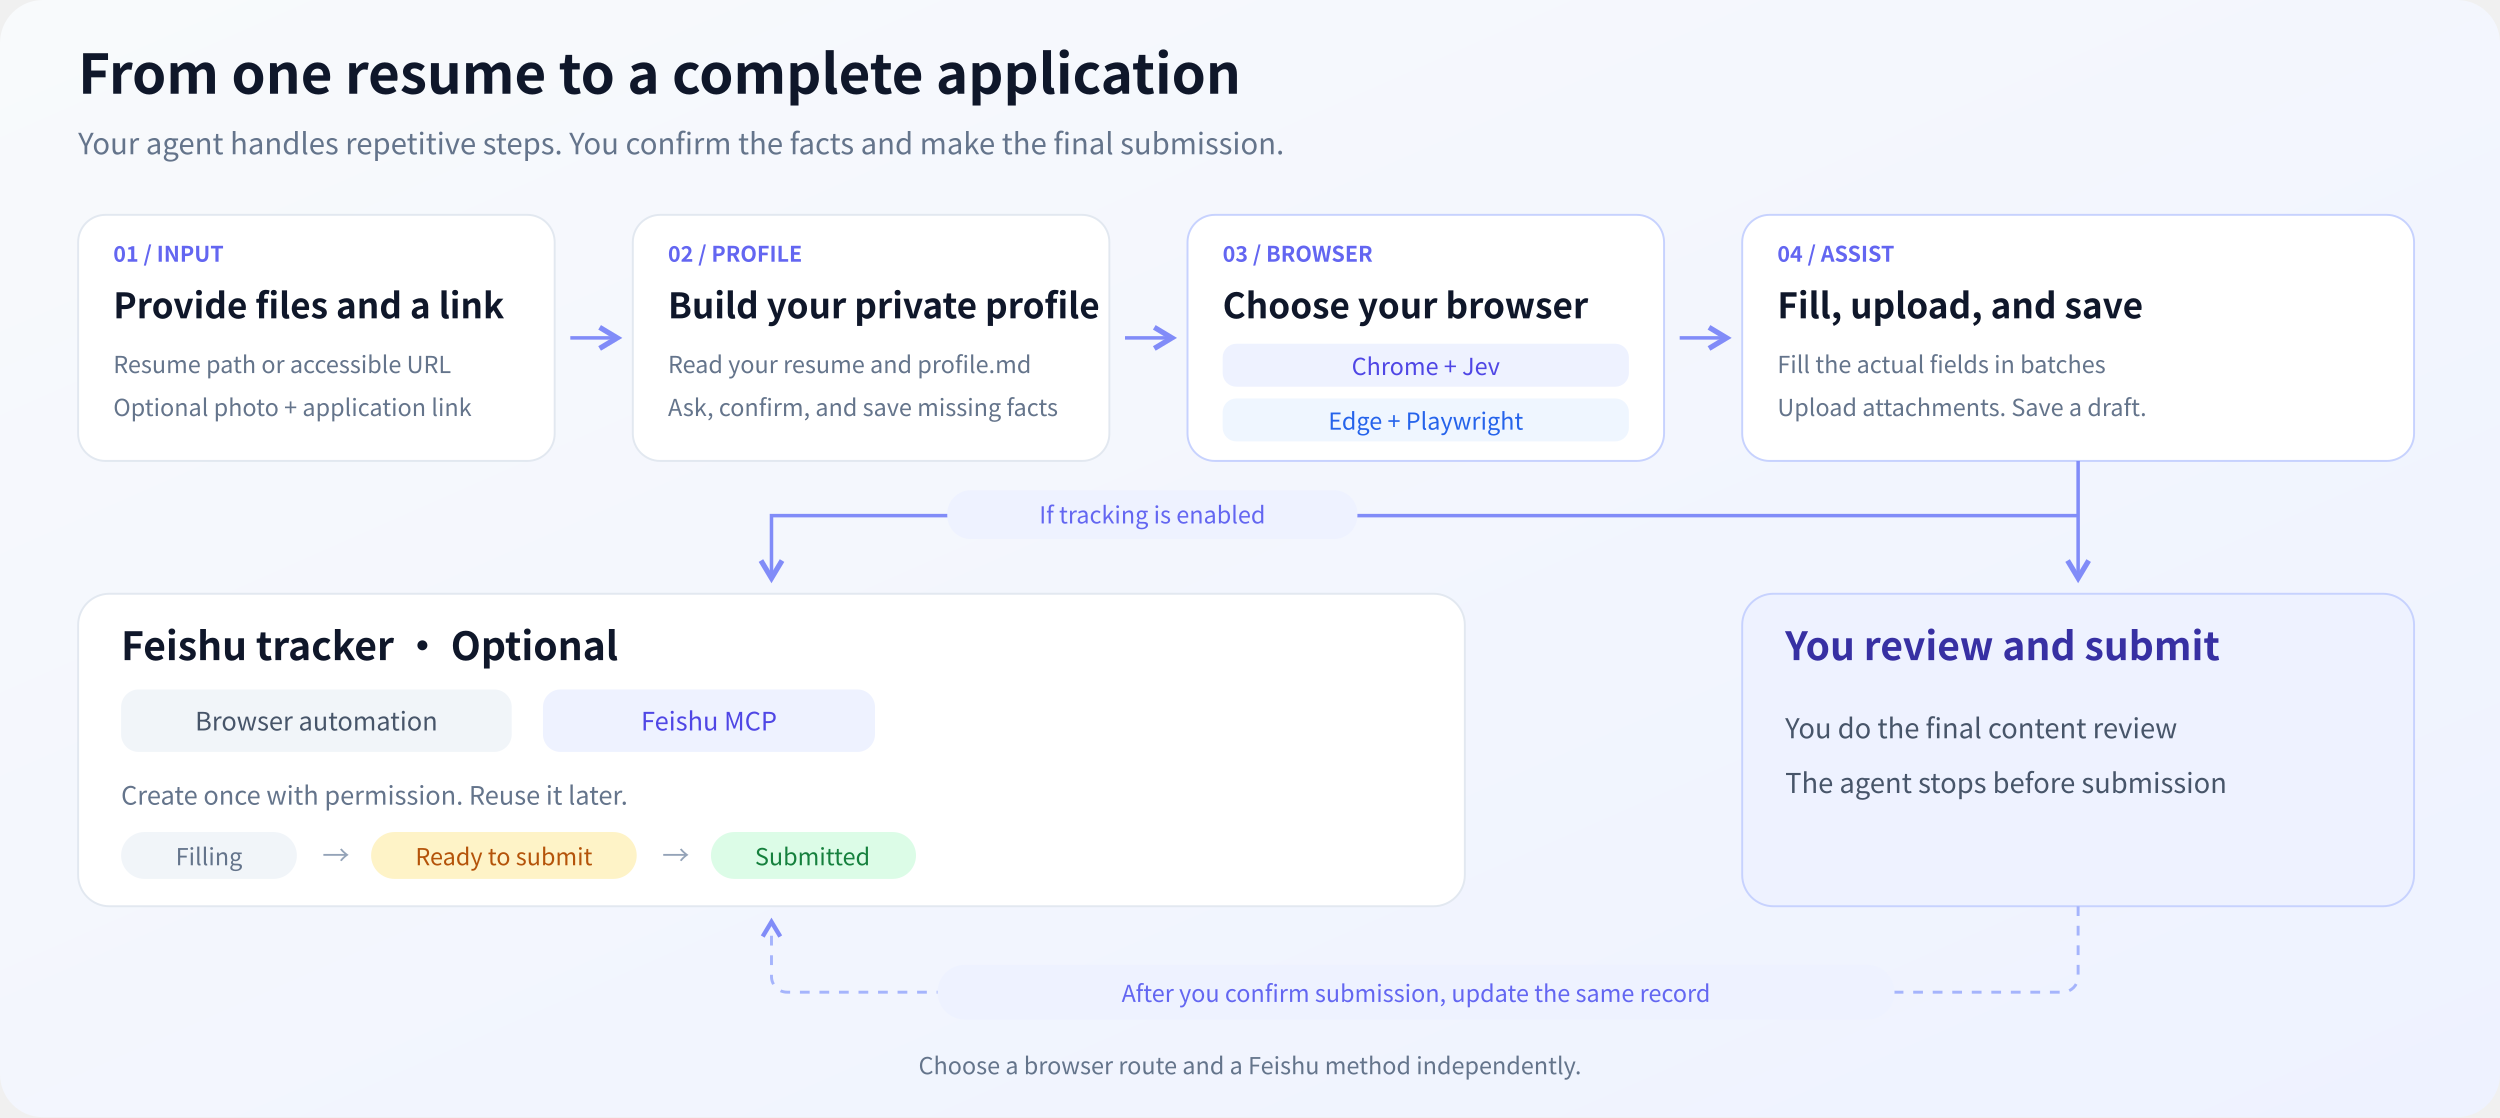
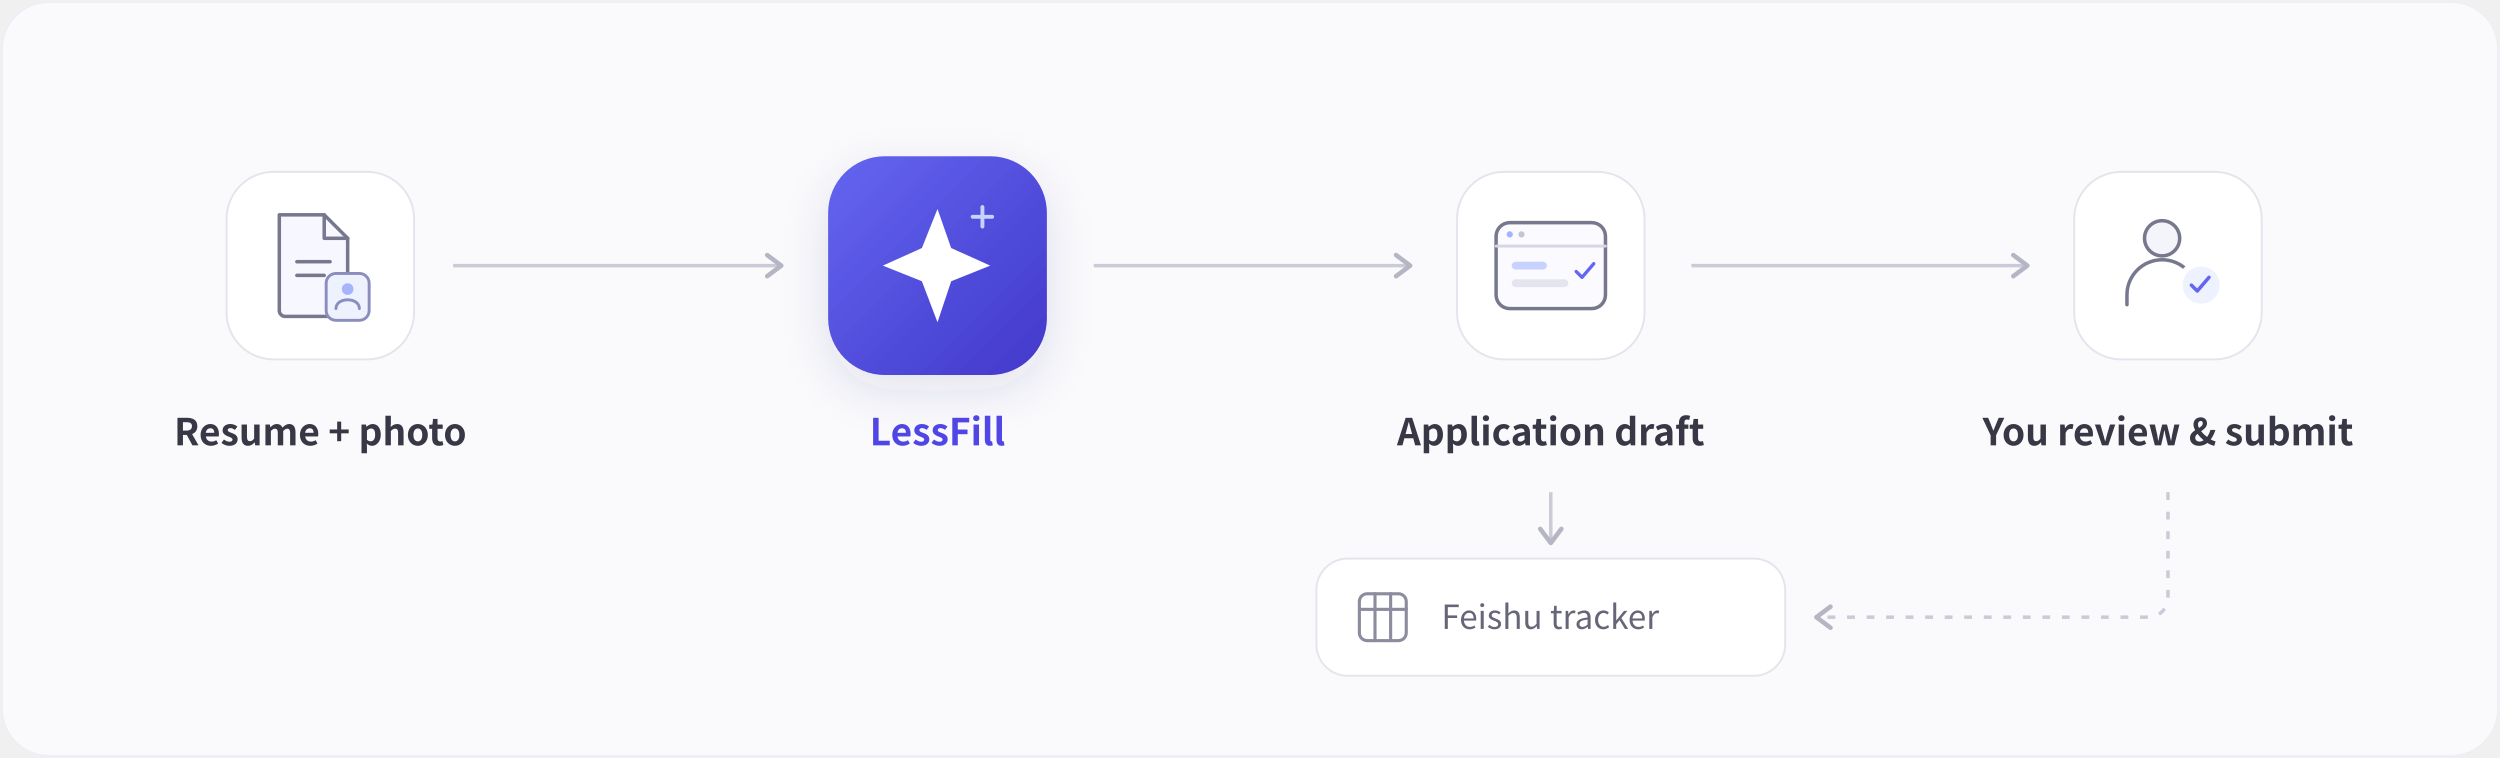
- <svg xmlns="http://www.w3.org/2000/svg" width="1280" height="572" viewBox="0 0 1280 572" role="img" aria-labelledby="title desc">
+ <svg xmlns="http://www.w3.org/2000/svg" width="1280" height="388" viewBox="0 0 1280 388" role="img" aria-labelledby="title desc">
  <defs>
-     <linearGradient id="bg" x2="1" y2="1">
-       <stop stop-color="#f8fafc" />
-       <stop offset="1" stop-color="#eef2ff" />
+     <linearGradient id="app" x2="1" y2="1">
+       <stop stop-color="#6366f1" />
+       <stop offset="1" stop-color="#4338ca" />
    </linearGradient>
+     <filter id="shadow" x="-40%" y="-40%" width="180%" height="200%">
+       <feDropShadow dx="0" dy="8" stdDeviation="12" flood-color="#312e81" flood-opacity="0.12" />
+     </filter>
    <marker id="arrow" markerWidth="8" markerHeight="8" refX="6" refY="4" orient="auto">
-       <path d="M1 1l5 3-5 3" fill="none" stroke="#818cf8" stroke-width="1.5" />
+       <path d="M2 1l4 3-4 3" fill="none" stroke="#b5b5c4" stroke-width="1.3" stroke-linecap="round" stroke-linejoin="round" />
    </marker>
  </defs>
-   <rect width="1280" height="572" rx="22" fill="url(#bg)" />
-   <g font-family="Segoe UI, Microsoft YaHei, PingFang SC, Noto Sans CJK SC, sans-serif">
-     <text x="40" y="48" fill="#0f172a" font-size="28" font-weight="700">From one resume to a complete application</text>
-     <text x="40" y="79" fill="#64748b" font-size="15">Your agent handles repetitive steps. You confirm the facts and make the final submission.</text>
-     <g fill="white" stroke="#e2e8f0">
-       <rect x="40" y="110" width="244" height="126" rx="14" />
-       <rect x="324" y="110" width="244" height="126" rx="14" />
-       <rect x="608" y="110" width="244" height="126" rx="14" stroke="#c7d2fe" />
-       <rect x="892" y="110" width="344" height="126" rx="14" stroke="#c7d2fe" />
-     </g>
-     <g stroke="#818cf8" stroke-width="1.8" fill="none" marker-end="url(#arrow)">
-       <path d="M292 173h24" />
-       <path d="M576 173h24" />
-       <path d="M860 173h24" />
-       <path d="M1064 236v60" />
-       <path d="M1064 264H395v32" />
-     </g>
-     <g fill="#6366f1" font-size="11" font-weight="600">
-       <text x="58" y="134">01 / INPUT</text>
-       <text x="342" y="134">02 / PROFILE</text>
-       <text x="626" y="134">03 / BROWSER</text>
-       <text x="910" y="134">04 / ASSIST</text>
-     </g>
-     <g fill="#0f172a" font-size="18" font-weight="650">
-       <text x="58" y="163">Provide files and a link</text>
-       <text x="342" y="163">Build your private profile</text>
-       <text x="626" y="163">Choose your browser</text>
-       <text x="910" y="163">Fill, upload, and save</text>
-     </g>
-     <g fill="#64748b" font-size="12">
-       <text x="58" y="191">Resume path or accessible URL</text>
-       <text x="58" y="213">Optional photo + application link</text>
-       <text x="342" y="191">Read your resume and profile.md</text>
-       <text x="342" y="213">Ask, confirm, and save missing facts</text>
-       <text x="910" y="191">Fill the actual fields in batches</text>
-       <text x="910" y="213">Upload attachments. Save a draft.</text>
-     </g>
-     <rect x="626" y="176" width="208" height="22" rx="7" fill="#eef2ff" />
-     <rect x="626" y="204" width="208" height="22" rx="7" fill="#eff6ff" />
-     <text x="730" y="192" text-anchor="middle" fill="#4f46e5" font-size="12">Chrome + Jev</text>
-     <text x="730" y="220" text-anchor="middle" fill="#2563eb" font-size="12">Edge + Playwright</text>
-     <rect x="485" y="251" width="210" height="25" rx="12" fill="#eef2ff" />
-     <text x="590" y="268" text-anchor="middle" fill="#6366f1" font-size="12">If tracking is enabled</text>
-     <rect x="40" y="304" width="710" height="160" rx="16" fill="white" stroke="#e2e8f0" />
-     <text x="62" y="338" fill="#0f172a" font-size="20" font-weight="650">Feishu tracker · Optional</text>
-     <rect x="62" y="353" width="200" height="32" rx="9" fill="#f1f5f9" />
-     <text x="162" y="374" text-anchor="middle" fill="#475569" font-size="13">Browser automation</text>
-     <rect x="278" y="353" width="170" height="32" rx="9" fill="#eef2ff" />
-     <text x="363" y="374" text-anchor="middle" fill="#4f46e5" font-size="13">Feishu MCP</text>
-     <text x="62" y="412" fill="#64748b" font-size="13">Create once with permission. Reuse it later.</text>
-     <rect x="62" y="426" width="90" height="24" rx="12" fill="#f1f5f9" />
-     <text x="107" y="443" text-anchor="middle" fill="#64748b" font-size="12">Filling</text>
-     <text x="165" y="443" fill="#94a3b8" font-size="14">→</text>
-     <rect x="190" y="426" width="136" height="24" rx="12" fill="#fef3c7" />
-     <text x="258" y="443" text-anchor="middle" fill="#b45309" font-size="12">Ready to submit</text>
-     <text x="339" y="443" fill="#94a3b8" font-size="14">→</text>
-     <rect x="364" y="426" width="105" height="24" rx="12" fill="#dcfce7" />
-     <text x="416" y="443" text-anchor="middle" fill="#15803d" font-size="12">Submitted</text>
-     <rect x="892" y="304" width="344" height="160" rx="16" fill="#eef2ff" stroke="#c7d2fe" />
-     <text x="914" y="338" fill="#3730a3" font-size="20" font-weight="650">You review and submit</text>
-     <text x="914" y="378" fill="#475569" font-size="14">You do the final content review</text>
-     <text x="914" y="406" fill="#475569" font-size="14">The agent stops before submission</text>
-     <path d="M1064 464v36a8 8 0 0 1-8 8H403a8 8 0 0 1-8-8v-28" stroke="#a5b4fc" stroke-width="1.5" fill="none" stroke-dasharray="5 5" marker-end="url(#arrow)" />
-     <rect x="480" y="494" width="490" height="28" rx="14" fill="#eef2ff" />
-     <text x="725" y="513" text-anchor="middle" fill="#6366f1" font-size="12">After you confirm submission, update the same record</text>
-     <text x="640" y="550" text-anchor="middle" fill="#64748b" font-size="12">Choose a browser route and a Feishu method independently.</text>
+   <rect x="1" y="1" width="1278" height="386" rx="24" fill="#fafafc" stroke="#eeeeF4" />
+   <g fill="none" stroke="#cbcbd7" stroke-width="1.8" marker-end="url(#arrow)">
+     <path d="M232 136H400" />
+     <path d="M560 136H722" />
+     <path d="M866 136H1038" />
+     <path d="M794 252V278" />
+     <path d="M1110 252V306a10 10 0 0 1-10 10H930" stroke-dasharray="4 6" />
  </g>
+   <g fill="white" stroke="#e4e4ed">
+     <rect x="116" y="88" width="96" height="96" rx="24" />
+     <rect x="746" y="88" width="96" height="96" rx="24" />
+     <rect x="1062" y="88" width="96" height="96" rx="24" />
+   </g>
+   <rect x="424" y="80" width="112" height="112" rx="29" fill="url(#app)" filter="url(#shadow)" />
+   <g stroke-linecap="round" stroke-linejoin="round">
+     <path d="M143 110h23l12 12v37a3 3 0 0 1-3 3h-29a3 3 0 0 1-3-3z" fill="#f7f7ff" stroke="#77788e" stroke-width="1.8" />
+     <path d="M166 110v12h12m-26 12h17m-17 7h14" fill="none" stroke="#77788e" stroke-width="1.8" />
+     <rect x="167" y="140" width="22" height="24" rx="5" fill="#eef2ff" stroke="#8b8dbe" stroke-width="1.5" />
+     <circle cx="178" cy="148" r="3" fill="#a5b4fc" />
+     <path d="M172 158c0-6 12-6 12 0" fill="none" stroke="#8b8dbe" stroke-width="1.5" />
+     <path d="M480 107l7 20 20 9-20 8-7 21-8-21-20-8 20-9z" fill="white" />
+     <path d="M503 106v10m-5-5h10" stroke="#c7d2fe" stroke-width="2" />
+     <rect x="766" y="114" width="56" height="44" rx="7" fill="#fafaff" stroke="#77788e" stroke-width="1.8" />
+     <path d="M766 126h56" stroke="#d6d6e4" stroke-width="1.5" />
+     <circle cx="773" cy="120" r="1.6" fill="#a5b4fc" />
+     <circle cx="779" cy="120" r="1.6" fill="#c4c4d4" />
+     <rect x="774" y="134" width="18" height="4" rx="2" fill="#c7d2fe" />
+     <rect x="774" y="143" width="29" height="4" rx="2" fill="#e4e4ef" />
+     <path d="M807 139l3 3 6-7" fill="none" stroke="#6366f1" stroke-width="1.7" />
+     <circle cx="1107" cy="122" r="9" fill="#f4f4fb" stroke="#77788e" stroke-width="1.8" />
+     <path d="M1089 156v-5a18 18 0 0 1 36 0v5" fill="none" stroke="#77788e" stroke-width="1.8" />
+     <circle cx="1127" cy="146" r="11" fill="#eef2ff" stroke="white" stroke-width="3" />
+     <path d="M1122 146l3 3 6-7" fill="none" stroke="#6366f1" stroke-width="1.8" />
+   </g>
+   <g font-family="Segoe UI, Microsoft YaHei, PingFang SC, Noto Sans CJK SC, sans-serif" font-size="19" font-weight="550" text-anchor="middle" fill="#373745">
+     <text x="164" y="228">Resume + photo</text>
+     <text x="480" y="228" fill="#4f46e5" font-weight="650">LessFill</text>
+     <text x="794" y="228">Application draft</text>
+     <text x="1110" y="228">You review &amp; submit</text>
+   </g>
+   <rect x="674" y="286" width="240" height="60" rx="16" fill="white" stroke="#e4e4ed" />
+   <g fill="none" stroke="#8b8d9f" stroke-width="1.6" stroke-linecap="round" stroke-linejoin="round">
+     <rect x="696" y="304" width="24" height="24" rx="4" />
+     <path d="M696 312h24m-16-8v24m8-24v24" />
+   </g>
+   <text x="738" y="322" font-family="Segoe UI, Microsoft YaHei, PingFang SC, Noto Sans CJK SC, sans-serif" font-size="17" fill="#666678">Feishu tracker</text>
</svg>
